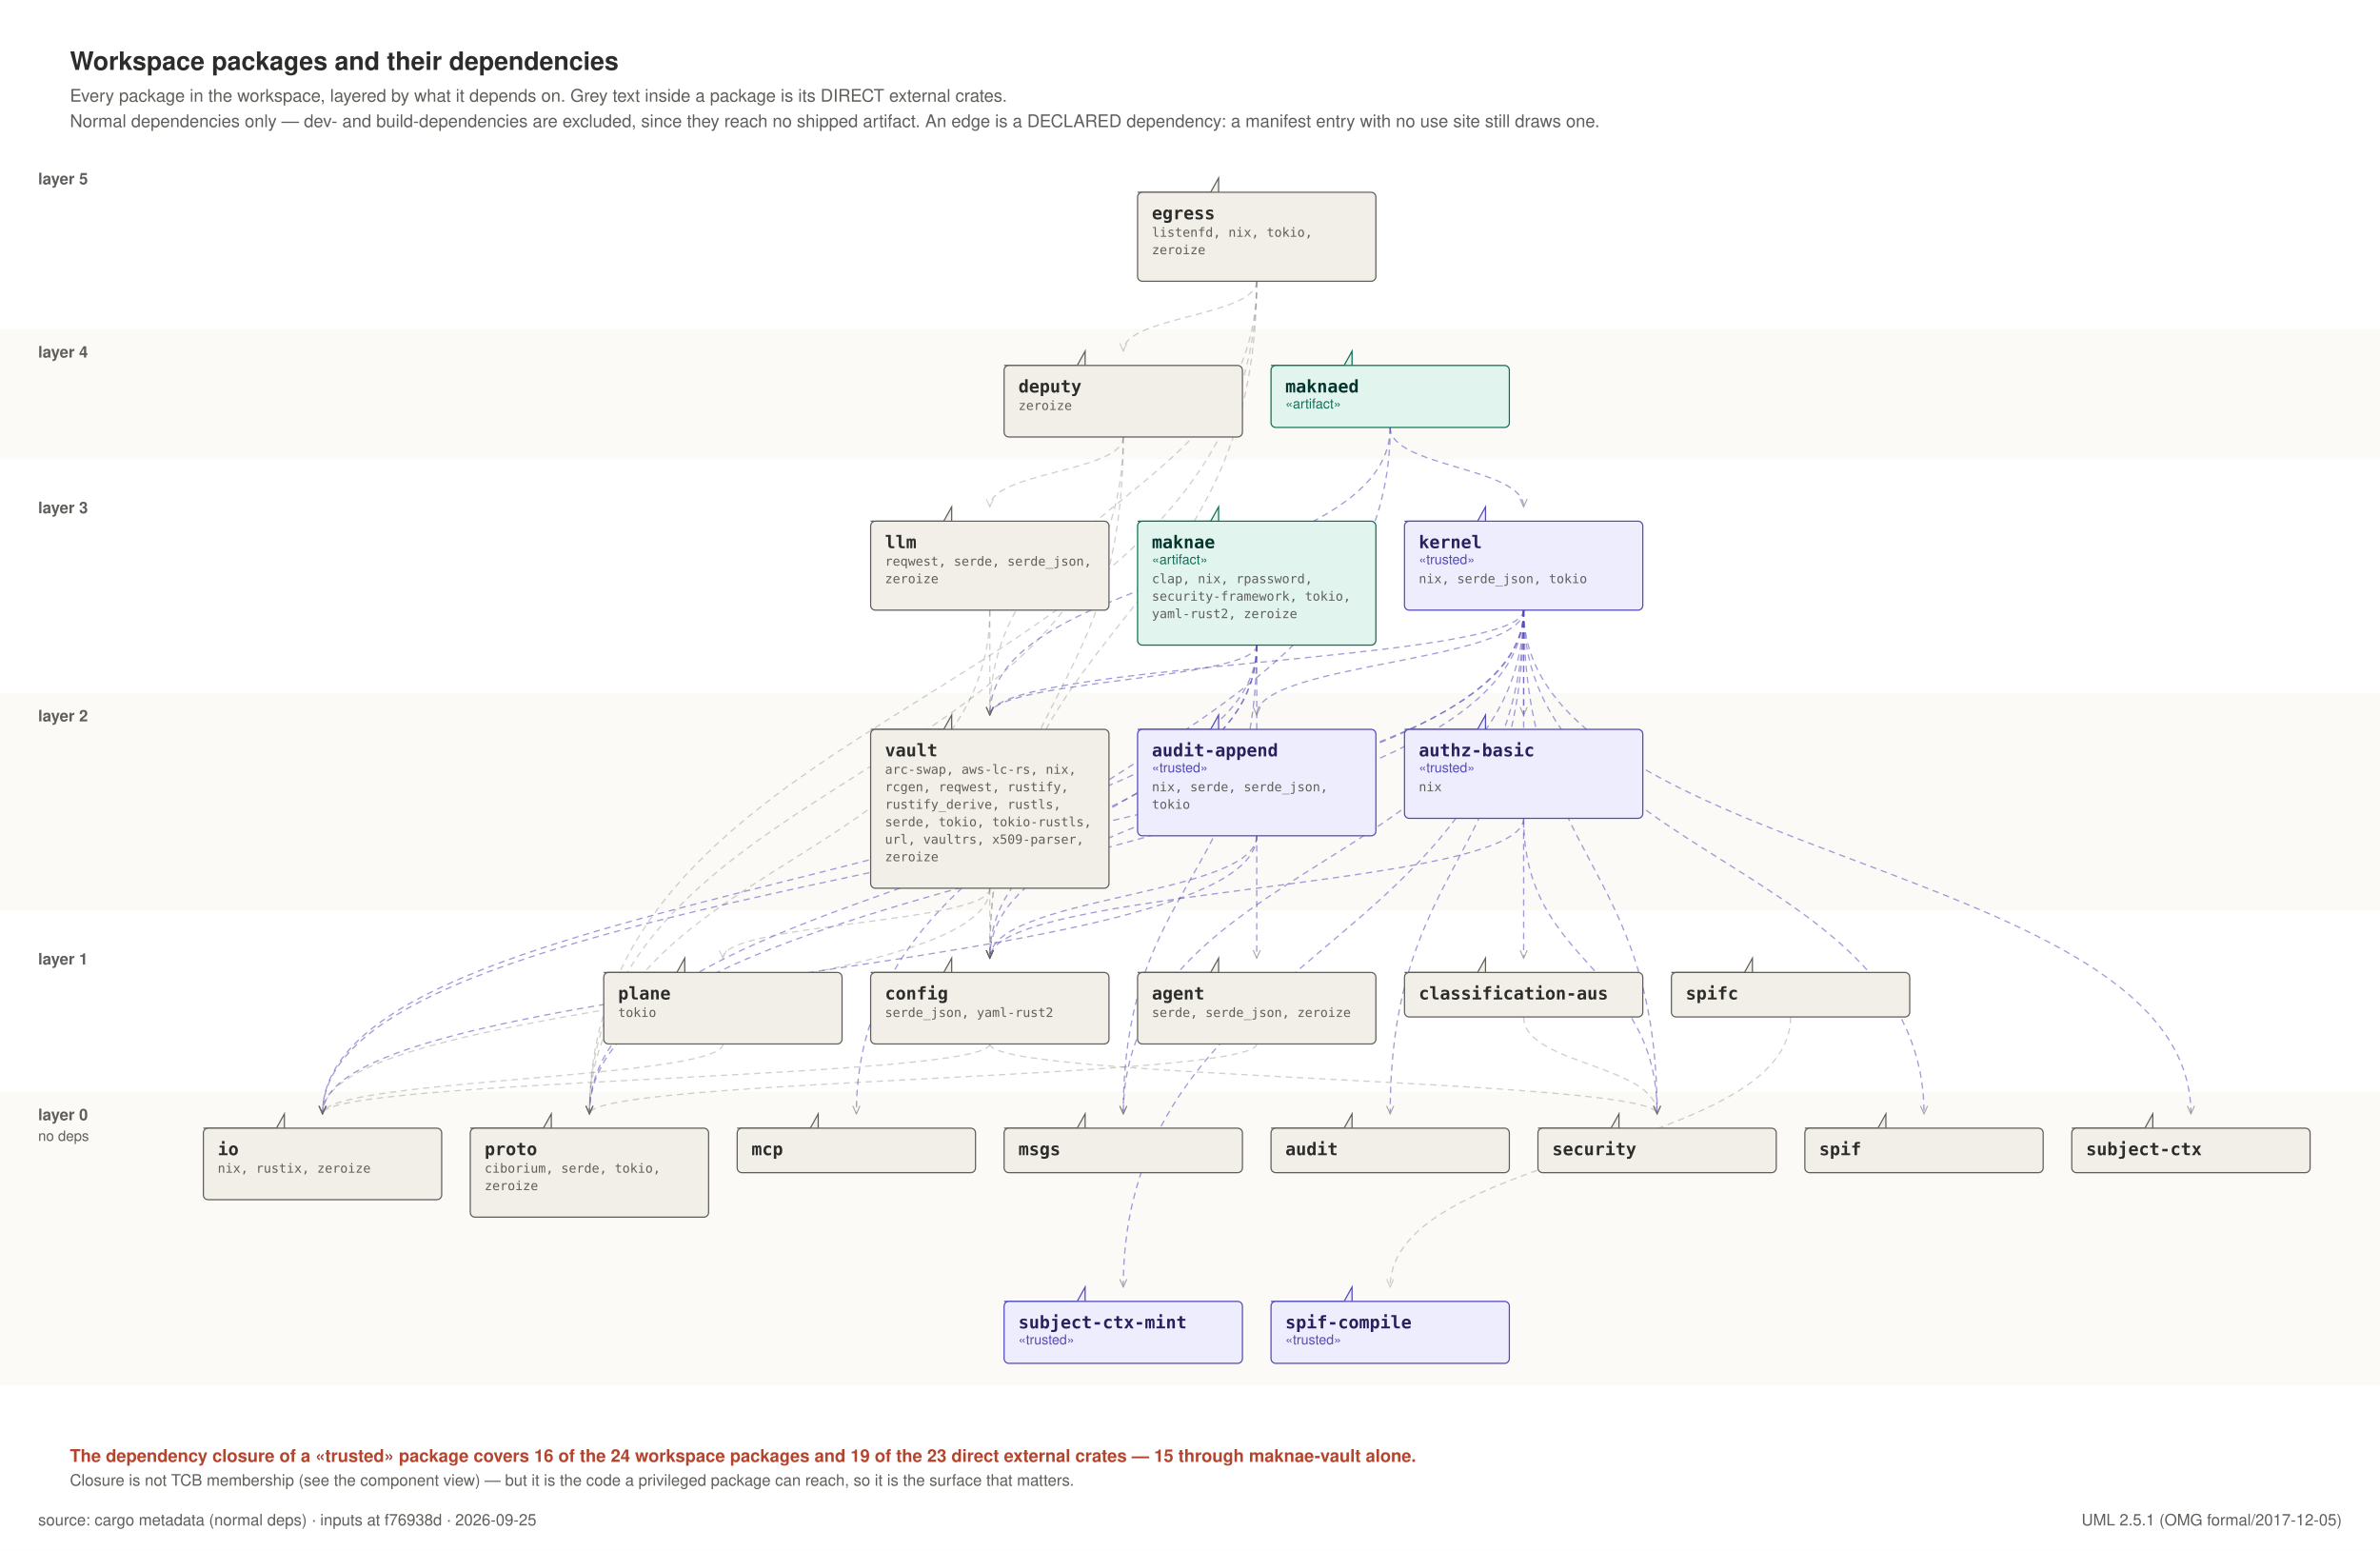
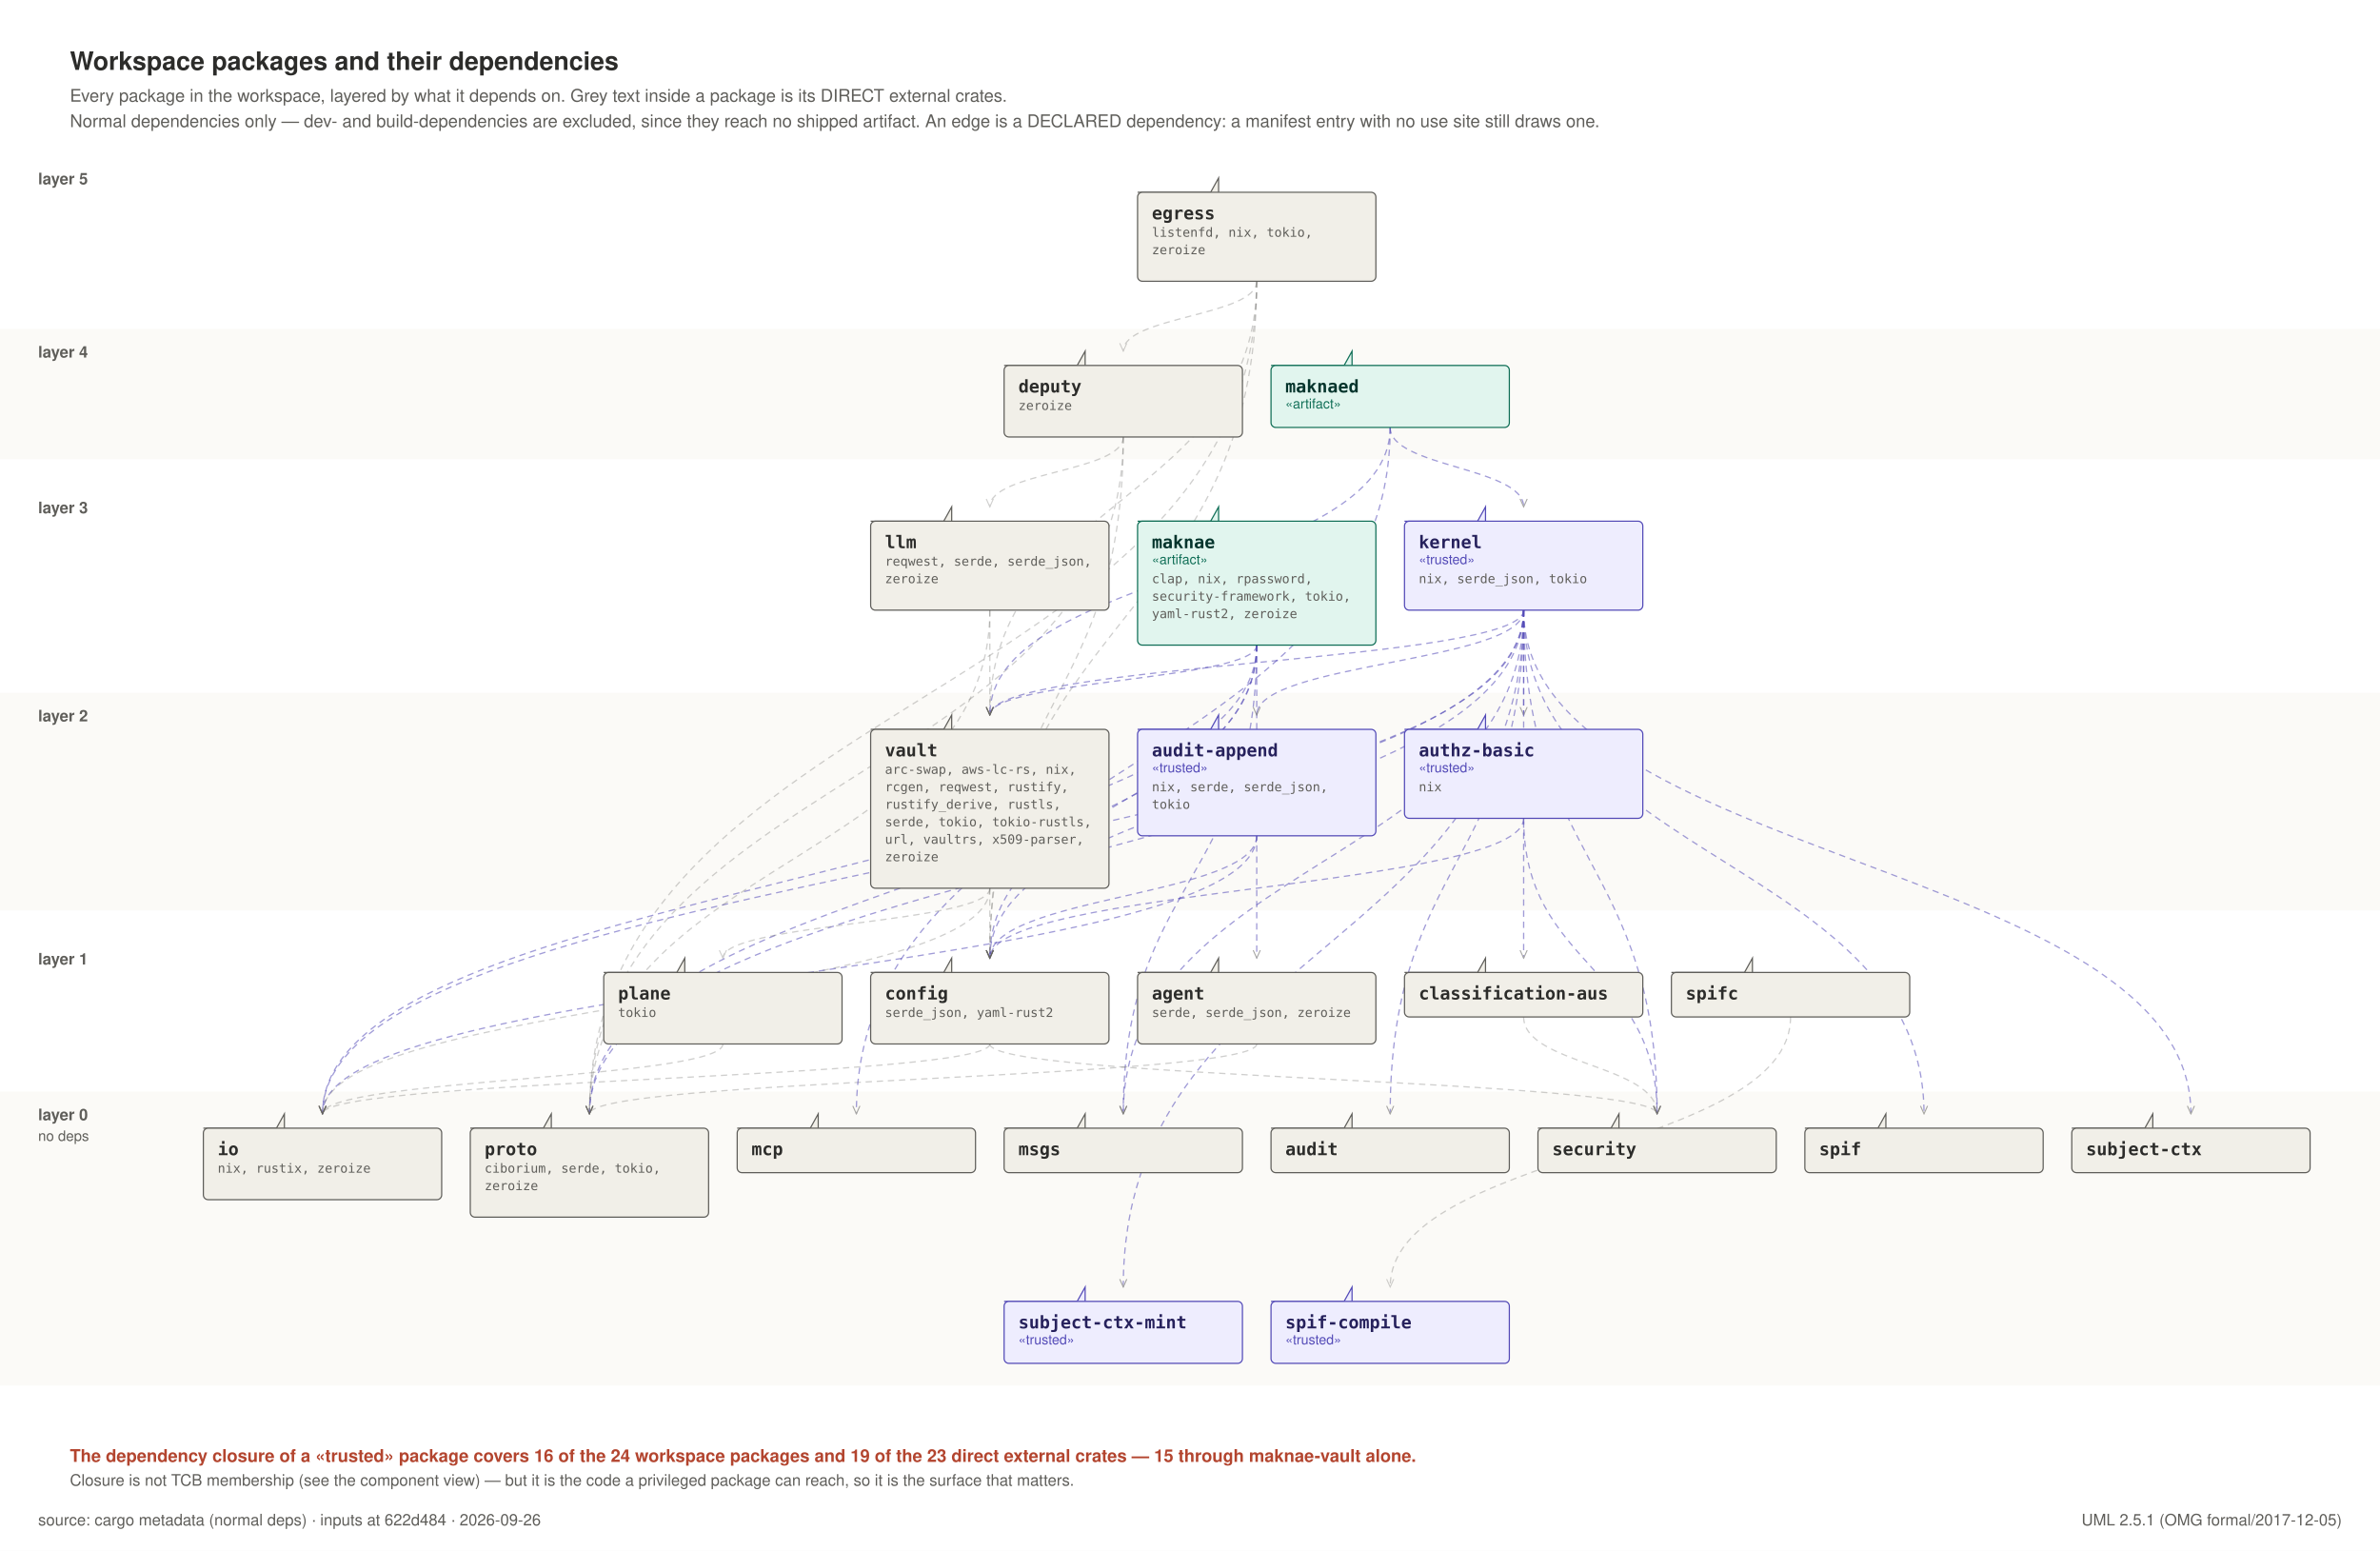
<svg xmlns="http://www.w3.org/2000/svg" width="1498" height="976" viewBox="0 0 1498 976" role="img">
  <rect x="0" y="0" width="1498" height="976" fill="#FFFFFF" />
  <text x="44" y="44" text-anchor="start" font-family="Helvetica, Arial, sans-serif" font-size="16" font-weight="600" fill="#2C2C2A">Workspace packages and their dependencies</text>
  <text x="44" y="64" text-anchor="start" font-family="Helvetica, Arial, sans-serif" font-size="11" font-weight="400" fill="#5F5E5A">Every package in the workspace, layered by what it depends on. Grey text inside a package is its DIRECT external crates.</text>
  <text x="44" y="80" text-anchor="start" font-family="Helvetica, Arial, sans-serif" font-size="11" font-weight="400" fill="#5F5E5A">Normal dependencies only — dev- and build-dependencies are excluded, since they reach no shipped artifact. An edge is a DECLARED dependency: a manifest entry with no use site still draws one.</text>
  <rect x="0" y="98" width="1498" height="93" fill="#FFFFFF" />
  <text x="24" y="116" text-anchor="start" font-family="Helvetica, Arial, sans-serif" font-size="10" font-weight="600" fill="#5F5E5A">layer 5</text>
  <rect x="0" y="207" width="1498" height="82" fill="#FBFAF7" />
  <text x="24" y="225" text-anchor="start" font-family="Helvetica, Arial, sans-serif" font-size="10" font-weight="600" fill="#5F5E5A">layer 4</text>
  <rect x="0" y="305" width="1498" height="115" fill="#FFFFFF" />
  <text x="24" y="323" text-anchor="start" font-family="Helvetica, Arial, sans-serif" font-size="10" font-weight="600" fill="#5F5E5A">layer 3</text>
  <rect x="0" y="436" width="1498" height="137" fill="#FBFAF7" />
  <text x="24" y="454" text-anchor="start" font-family="Helvetica, Arial, sans-serif" font-size="10" font-weight="600" fill="#5F5E5A">layer 2</text>
  <rect x="0" y="589" width="1498" height="82" fill="#FFFFFF" />
  <text x="24" y="607" text-anchor="start" font-family="Helvetica, Arial, sans-serif" font-size="10" font-weight="600" fill="#5F5E5A">layer 1</text>
  <rect x="0" y="687" width="1498" height="185" fill="#FBFAF7" />
  <text x="24" y="705" text-anchor="start" font-family="Helvetica, Arial, sans-serif" font-size="10" font-weight="600" fill="#5F5E5A">layer 0</text>
  <text x="24" y="718" text-anchor="start" font-family="Helvetica, Arial, sans-serif" font-size="9" font-weight="400" fill="#5F5E5A">no deps</text>
  <defs>
    <marker id="dep" viewBox="0 0 10 10" refX="9" refY="5" markerWidth="7" markerHeight="7" orient="auto-start-reverse">
      <path d="M 0 1 L 9 5 L 0 9" fill="none" stroke="#5F5E5A" stroke-width="1.2" />
    </marker>
  </defs>
  <path d="M 791 406 C 791 504 791 504 791 603" fill="none" stroke="#534AB7" stroke-width="0.8" stroke-dasharray="4 3" opacity="0.55" marker-end="url(#dep)" />
  <path d="M 791 406 C 791 504 623 504 623 603" fill="none" stroke="#534AB7" stroke-width="0.8" stroke-dasharray="4 3" opacity="0.55" marker-end="url(#dep)" />
  <path d="M 791 406 C 791 554 203 554 203 701" fill="none" stroke="#534AB7" stroke-width="0.8" stroke-dasharray="4 3" opacity="0.55" marker-end="url(#dep)" />
  <path d="M 791 406 C 791 554 707 554 707 701" fill="none" stroke="#534AB7" stroke-width="0.8" stroke-dasharray="4 3" opacity="0.55" marker-end="url(#dep)" />
  <path d="M 791 406 C 791 554 371 554 371 701" fill="none" stroke="#534AB7" stroke-width="0.8" stroke-dasharray="4 3" opacity="0.55" marker-end="url(#dep)" />
  <path d="M 791 406 C 791 428 623 428 623 450" fill="none" stroke="#534AB7" stroke-width="0.8" stroke-dasharray="4 3" opacity="0.55" marker-end="url(#dep)" />
  <path d="M 791 657 C 791 679 371 679 371 701" fill="none" stroke="#5F5E5A" stroke-width="0.8" stroke-dasharray="4 3" opacity="0.3" marker-end="url(#dep)" />
  <path d="M 791 526 C 791 564 623 564 623 603" fill="none" stroke="#534AB7" stroke-width="0.8" stroke-dasharray="4 3" opacity="0.55" marker-end="url(#dep)" />
  <path d="M 791 526 C 791 614 203 614 203 701" fill="none" stroke="#534AB7" stroke-width="0.8" stroke-dasharray="4 3" opacity="0.55" marker-end="url(#dep)" />
  <path d="M 959 515 C 959 559 623 559 623 603" fill="none" stroke="#534AB7" stroke-width="0.8" stroke-dasharray="4 3" opacity="0.55" marker-end="url(#dep)" />
  <path d="M 959 515 C 959 608 1043 608 1043 701" fill="none" stroke="#534AB7" stroke-width="0.8" stroke-dasharray="4 3" opacity="0.55" marker-end="url(#dep)" />
  <path d="M 959 640 C 959 670 1043 670 1043 701" fill="none" stroke="#5F5E5A" stroke-width="0.8" stroke-dasharray="4 3" opacity="0.3" marker-end="url(#dep)" />
  <path d="M 623 657 C 623 679 203 679 203 701" fill="none" stroke="#5F5E5A" stroke-width="0.8" stroke-dasharray="4 3" opacity="0.3" marker-end="url(#dep)" />
  <path d="M 623 657 C 623 679 1043 679 1043 701" fill="none" stroke="#5F5E5A" stroke-width="0.8" stroke-dasharray="4 3" opacity="0.3" marker-end="url(#dep)" />
  <path d="M 707 275 C 707 439 623 439 623 603" fill="none" stroke="#5F5E5A" stroke-width="0.8" stroke-dasharray="4 3" opacity="0.3" marker-end="url(#dep)" />
  <path d="M 707 275 C 707 297 623 297 623 319" fill="none" stroke="#5F5E5A" stroke-width="0.8" stroke-dasharray="4 3" opacity="0.3" marker-end="url(#dep)" />
  <path d="M 707 275 C 707 488 371 488 371 701" fill="none" stroke="#5F5E5A" stroke-width="0.8" stroke-dasharray="4 3" opacity="0.3" marker-end="url(#dep)" />
  <path d="M 791 177 C 791 390 623 390 623 603" fill="none" stroke="#5F5E5A" stroke-width="0.8" stroke-dasharray="4 3" opacity="0.3" marker-end="url(#dep)" />
  <path d="M 791 177 C 791 199 707 199 707 221" fill="none" stroke="#5F5E5A" stroke-width="0.8" stroke-dasharray="4 3" opacity="0.3" marker-end="url(#dep)" />
  <path d="M 791 177 C 791 439 371 439 371 701" fill="none" stroke="#5F5E5A" stroke-width="0.8" stroke-dasharray="4 3" opacity="0.3" marker-end="url(#dep)" />
  <path d="M 791 177 C 791 314 623 314 623 450" fill="none" stroke="#5F5E5A" stroke-width="0.8" stroke-dasharray="4 3" opacity="0.3" marker-end="url(#dep)" />
  <path d="M 959 384 C 959 542 875 542 875 701" fill="none" stroke="#534AB7" stroke-width="0.8" stroke-dasharray="4 3" opacity="0.55" marker-end="url(#dep)" />
  <path d="M 959 384 C 959 417 791 417 791 450" fill="none" stroke="#534AB7" stroke-width="0.8" stroke-dasharray="4 3" opacity="0.55" marker-end="url(#dep)" />
  <path d="M 959 384 C 959 417 959 417 959 450" fill="none" stroke="#534AB7" stroke-width="0.8" stroke-dasharray="4 3" opacity="0.55" marker-end="url(#dep)" />
  <path d="M 959 384 C 959 494 959 494 959 603" fill="none" stroke="#534AB7" stroke-width="0.8" stroke-dasharray="4 3" opacity="0.55" marker-end="url(#dep)" />
  <path d="M 959 384 C 959 494 623 494 623 603" fill="none" stroke="#534AB7" stroke-width="0.8" stroke-dasharray="4 3" opacity="0.55" marker-end="url(#dep)" />
  <path d="M 959 384 C 959 542 203 542 203 701" fill="none" stroke="#534AB7" stroke-width="0.8" stroke-dasharray="4 3" opacity="0.55" marker-end="url(#dep)" />
  <path d="M 959 384 C 959 542 707 542 707 701" fill="none" stroke="#534AB7" stroke-width="0.8" stroke-dasharray="4 3" opacity="0.55" marker-end="url(#dep)" />
  <path d="M 959 384 C 959 542 371 542 371 701" fill="none" stroke="#534AB7" stroke-width="0.8" stroke-dasharray="4 3" opacity="0.55" marker-end="url(#dep)" />
  <path d="M 959 384 C 959 542 1043 542 1043 701" fill="none" stroke="#534AB7" stroke-width="0.8" stroke-dasharray="4 3" opacity="0.55" marker-end="url(#dep)" />
  <path d="M 959 384 C 959 542 1211 542 1211 701" fill="none" stroke="#534AB7" stroke-width="0.8" stroke-dasharray="4 3" opacity="0.55" marker-end="url(#dep)" />
  <path d="M 959 384 C 959 542 1379 542 1379 701" fill="none" stroke="#534AB7" stroke-width="0.8" stroke-dasharray="4 3" opacity="0.55" marker-end="url(#dep)" />
  <path d="M 959 384 C 959 597 707 597 707 810" fill="none" stroke="#534AB7" stroke-width="0.8" stroke-dasharray="4 3" opacity="0.55" marker-end="url(#dep)" />
  <path d="M 959 384 C 959 417 623 417 623 450" fill="none" stroke="#534AB7" stroke-width="0.8" stroke-dasharray="4 3" opacity="0.55" marker-end="url(#dep)" />
  <path d="M 623 384 C 623 542 371 542 371 701" fill="none" stroke="#5F5E5A" stroke-width="0.8" stroke-dasharray="4 3" opacity="0.3" marker-end="url(#dep)" />
  <path d="M 623 384 C 623 417 623 417 623 450" fill="none" stroke="#5F5E5A" stroke-width="0.8" stroke-dasharray="4 3" opacity="0.3" marker-end="url(#dep)" />
  <path d="M 455 657 C 455 679 203 679 203 701" fill="none" stroke="#5F5E5A" stroke-width="0.8" stroke-dasharray="4 3" opacity="0.3" marker-end="url(#dep)" />
  <path d="M 1127 640 C 1127 725 875 725 875 810" fill="none" stroke="#5F5E5A" stroke-width="0.8" stroke-dasharray="4 3" opacity="0.3" marker-end="url(#dep)" />
  <path d="M 623 559 C 623 581 623 581 623 603" fill="none" stroke="#5F5E5A" stroke-width="0.8" stroke-dasharray="4 3" opacity="0.3" marker-end="url(#dep)" />
  <path d="M 623 559 C 623 630 203 630 203 701" fill="none" stroke="#5F5E5A" stroke-width="0.8" stroke-dasharray="4 3" opacity="0.3" marker-end="url(#dep)" />
  <path d="M 623 559 C 623 581 455 581 455 603" fill="none" stroke="#5F5E5A" stroke-width="0.8" stroke-dasharray="4 3" opacity="0.3" marker-end="url(#dep)" />
  <path d="M 875 269 C 875 294 959 294 959 319" fill="none" stroke="#534AB7" stroke-width="0.8" stroke-dasharray="4 3" opacity="0.55" marker-end="url(#dep)" />
  <path d="M 875 269 C 875 485 539 485 539 701" fill="none" stroke="#534AB7" stroke-width="0.8" stroke-dasharray="4 3" opacity="0.55" marker-end="url(#dep)" />
  <path d="M 875 269 C 875 360 623 360 623 450" fill="none" stroke="#534AB7" stroke-width="0.8" stroke-dasharray="4 3" opacity="0.55" marker-end="url(#dep)" />
  <path d="M 716.0 121 h 46 l 5 -9 h 0 v 9" fill="#F1EFE8" stroke="#5F5E5A" stroke-width="0.75" />
  <rect x="716.0" y="121" width="150" height="56" rx="3" fill="#F1EFE8" stroke="#5F5E5A" stroke-width="0.75" />
  <text x="725.0" y="138" text-anchor="start" font-family="ui-monospace, SFMono-Regular, Menlo, monospace" font-size="11" font-weight="600" fill="#2C2C2A">egress</text>
  <text x="725.0" y="149" text-anchor="start" font-family="ui-monospace, SFMono-Regular, Menlo, monospace" font-size="8" font-weight="400" fill="#5F5E5A">listenfd, nix, tokio,</text>
  <text x="725.0" y="160" text-anchor="start" font-family="ui-monospace, SFMono-Regular, Menlo, monospace" font-size="8" font-weight="400" fill="#5F5E5A">zeroize</text>
  <path d="M 632.0 230 h 46 l 5 -9 h 0 v 9" fill="#F1EFE8" stroke="#5F5E5A" stroke-width="0.75" />
  <rect x="632.0" y="230" width="150" height="45" rx="3" fill="#F1EFE8" stroke="#5F5E5A" stroke-width="0.75" />
  <text x="641.0" y="247" text-anchor="start" font-family="ui-monospace, SFMono-Regular, Menlo, monospace" font-size="11" font-weight="600" fill="#2C2C2A">deputy</text>
  <text x="641.0" y="258" text-anchor="start" font-family="ui-monospace, SFMono-Regular, Menlo, monospace" font-size="8" font-weight="400" fill="#5F5E5A">zeroize</text>
  <path d="M 800.0 230 h 46 l 5 -9 h 0 v 9" fill="#E1F5EE" stroke="#0F6E56" stroke-width="0.75" />
  <rect x="800.0" y="230" width="150" height="39" rx="3" fill="#E1F5EE" stroke="#0F6E56" stroke-width="0.75" />
  <text x="809.0" y="247" text-anchor="start" font-family="ui-monospace, SFMono-Regular, Menlo, monospace" font-size="11" font-weight="600" fill="#04342C">maknaed</text>
  <text x="809.0" y="257" text-anchor="start" font-family="Helvetica, Arial, sans-serif" font-size="8.5" font-weight="400" fill="#0F6E56">«artifact»</text>
  <path d="M 548.0 328 h 46 l 5 -9 h 0 v 9" fill="#F1EFE8" stroke="#5F5E5A" stroke-width="0.75" />
  <rect x="548.0" y="328" width="150" height="56" rx="3" fill="#F1EFE8" stroke="#5F5E5A" stroke-width="0.75" />
  <text x="557.0" y="345" text-anchor="start" font-family="ui-monospace, SFMono-Regular, Menlo, monospace" font-size="11" font-weight="600" fill="#2C2C2A">llm</text>
  <text x="557.0" y="356" text-anchor="start" font-family="ui-monospace, SFMono-Regular, Menlo, monospace" font-size="8" font-weight="400" fill="#5F5E5A">reqwest, serde, serde_json,</text>
  <text x="557.0" y="367" text-anchor="start" font-family="ui-monospace, SFMono-Regular, Menlo, monospace" font-size="8" font-weight="400" fill="#5F5E5A">zeroize</text>
  <path d="M 716.0 328 h 46 l 5 -9 h 0 v 9" fill="#E1F5EE" stroke="#0F6E56" stroke-width="0.75" />
  <rect x="716.0" y="328" width="150" height="78" rx="3" fill="#E1F5EE" stroke="#0F6E56" stroke-width="0.75" />
  <text x="725.0" y="345" text-anchor="start" font-family="ui-monospace, SFMono-Regular, Menlo, monospace" font-size="11" font-weight="600" fill="#04342C">maknae</text>
  <text x="725.0" y="355" text-anchor="start" font-family="Helvetica, Arial, sans-serif" font-size="8.5" font-weight="400" fill="#0F6E56">«artifact»</text>
  <text x="725.0" y="367" text-anchor="start" font-family="ui-monospace, SFMono-Regular, Menlo, monospace" font-size="8" font-weight="400" fill="#5F5E5A">clap, nix, rpassword,</text>
  <text x="725.0" y="378" text-anchor="start" font-family="ui-monospace, SFMono-Regular, Menlo, monospace" font-size="8" font-weight="400" fill="#5F5E5A">security-framework, tokio,</text>
  <text x="725.0" y="389" text-anchor="start" font-family="ui-monospace, SFMono-Regular, Menlo, monospace" font-size="8" font-weight="400" fill="#5F5E5A">yaml-rust2, zeroize</text>
  <path d="M 884.0 328 h 46 l 5 -9 h 0 v 9" fill="#EEEDFE" stroke="#534AB7" stroke-width="0.75" />
  <rect x="884.0" y="328" width="150" height="56" rx="3" fill="#EEEDFE" stroke="#534AB7" stroke-width="0.75" />
  <text x="893.0" y="345" text-anchor="start" font-family="ui-monospace, SFMono-Regular, Menlo, monospace" font-size="11" font-weight="600" fill="#26215C">kernel</text>
  <text x="893.0" y="355" text-anchor="start" font-family="Helvetica, Arial, sans-serif" font-size="8.5" font-weight="400" fill="#534AB7">«trusted»</text>
  <text x="893.0" y="367" text-anchor="start" font-family="ui-monospace, SFMono-Regular, Menlo, monospace" font-size="8" font-weight="400" fill="#5F5E5A">nix, serde_json, tokio</text>
  <path d="M 548.0 459 h 46 l 5 -9 h 0 v 9" fill="#F1EFE8" stroke="#5F5E5A" stroke-width="0.75" />
  <rect x="548.0" y="459" width="150" height="100" rx="3" fill="#F1EFE8" stroke="#5F5E5A" stroke-width="0.75" />
  <text x="557.0" y="476" text-anchor="start" font-family="ui-monospace, SFMono-Regular, Menlo, monospace" font-size="11" font-weight="600" fill="#2C2C2A">vault</text>
  <text x="557.0" y="487" text-anchor="start" font-family="ui-monospace, SFMono-Regular, Menlo, monospace" font-size="8" font-weight="400" fill="#5F5E5A">arc-swap, aws-lc-rs, nix,</text>
  <text x="557.0" y="498" text-anchor="start" font-family="ui-monospace, SFMono-Regular, Menlo, monospace" font-size="8" font-weight="400" fill="#5F5E5A">rcgen, reqwest, rustify,</text>
  <text x="557.0" y="509" text-anchor="start" font-family="ui-monospace, SFMono-Regular, Menlo, monospace" font-size="8" font-weight="400" fill="#5F5E5A">rustify_derive, rustls,</text>
  <text x="557.0" y="520" text-anchor="start" font-family="ui-monospace, SFMono-Regular, Menlo, monospace" font-size="8" font-weight="400" fill="#5F5E5A">serde, tokio, tokio-rustls,</text>
  <text x="557.0" y="531" text-anchor="start" font-family="ui-monospace, SFMono-Regular, Menlo, monospace" font-size="8" font-weight="400" fill="#5F5E5A">url, vaultrs, x509-parser,</text>
  <text x="557.0" y="542" text-anchor="start" font-family="ui-monospace, SFMono-Regular, Menlo, monospace" font-size="8" font-weight="400" fill="#5F5E5A">zeroize</text>
  <path d="M 716.0 459 h 46 l 5 -9 h 0 v 9" fill="#EEEDFE" stroke="#534AB7" stroke-width="0.75" />
  <rect x="716.0" y="459" width="150" height="67" rx="3" fill="#EEEDFE" stroke="#534AB7" stroke-width="0.75" />
  <text x="725.0" y="476" text-anchor="start" font-family="ui-monospace, SFMono-Regular, Menlo, monospace" font-size="11" font-weight="600" fill="#26215C">audit-append</text>
  <text x="725.0" y="486" text-anchor="start" font-family="Helvetica, Arial, sans-serif" font-size="8.5" font-weight="400" fill="#534AB7">«trusted»</text>
  <text x="725.0" y="498" text-anchor="start" font-family="ui-monospace, SFMono-Regular, Menlo, monospace" font-size="8" font-weight="400" fill="#5F5E5A">nix, serde, serde_json,</text>
  <text x="725.0" y="509" text-anchor="start" font-family="ui-monospace, SFMono-Regular, Menlo, monospace" font-size="8" font-weight="400" fill="#5F5E5A">tokio</text>
  <path d="M 884.0 459 h 46 l 5 -9 h 0 v 9" fill="#EEEDFE" stroke="#534AB7" stroke-width="0.75" />
  <rect x="884.0" y="459" width="150" height="56" rx="3" fill="#EEEDFE" stroke="#534AB7" stroke-width="0.75" />
  <text x="893.0" y="476" text-anchor="start" font-family="ui-monospace, SFMono-Regular, Menlo, monospace" font-size="11" font-weight="600" fill="#26215C">authz-basic</text>
  <text x="893.0" y="486" text-anchor="start" font-family="Helvetica, Arial, sans-serif" font-size="8.5" font-weight="400" fill="#534AB7">«trusted»</text>
  <text x="893.0" y="498" text-anchor="start" font-family="ui-monospace, SFMono-Regular, Menlo, monospace" font-size="8" font-weight="400" fill="#5F5E5A">nix</text>
  <path d="M 380.0 612 h 46 l 5 -9 h 0 v 9" fill="#F1EFE8" stroke="#5F5E5A" stroke-width="0.75" />
  <rect x="380.0" y="612" width="150" height="45" rx="3" fill="#F1EFE8" stroke="#5F5E5A" stroke-width="0.75" />
  <text x="389.0" y="629" text-anchor="start" font-family="ui-monospace, SFMono-Regular, Menlo, monospace" font-size="11" font-weight="600" fill="#2C2C2A">plane</text>
  <text x="389.0" y="640" text-anchor="start" font-family="ui-monospace, SFMono-Regular, Menlo, monospace" font-size="8" font-weight="400" fill="#5F5E5A">tokio</text>
  <path d="M 548.0 612 h 46 l 5 -9 h 0 v 9" fill="#F1EFE8" stroke="#5F5E5A" stroke-width="0.75" />
  <rect x="548.0" y="612" width="150" height="45" rx="3" fill="#F1EFE8" stroke="#5F5E5A" stroke-width="0.75" />
  <text x="557.0" y="629" text-anchor="start" font-family="ui-monospace, SFMono-Regular, Menlo, monospace" font-size="11" font-weight="600" fill="#2C2C2A">config</text>
  <text x="557.0" y="640" text-anchor="start" font-family="ui-monospace, SFMono-Regular, Menlo, monospace" font-size="8" font-weight="400" fill="#5F5E5A">serde_json, yaml-rust2</text>
  <path d="M 716.0 612 h 46 l 5 -9 h 0 v 9" fill="#F1EFE8" stroke="#5F5E5A" stroke-width="0.75" />
  <rect x="716.0" y="612" width="150" height="45" rx="3" fill="#F1EFE8" stroke="#5F5E5A" stroke-width="0.75" />
  <text x="725.0" y="629" text-anchor="start" font-family="ui-monospace, SFMono-Regular, Menlo, monospace" font-size="11" font-weight="600" fill="#2C2C2A">agent</text>
  <text x="725.0" y="640" text-anchor="start" font-family="ui-monospace, SFMono-Regular, Menlo, monospace" font-size="8" font-weight="400" fill="#5F5E5A">serde, serde_json, zeroize</text>
  <path d="M 884.0 612 h 46 l 5 -9 h 0 v 9" fill="#F1EFE8" stroke="#5F5E5A" stroke-width="0.75" />
  <rect x="884.0" y="612" width="150" height="28" rx="3" fill="#F1EFE8" stroke="#5F5E5A" stroke-width="0.75" />
  <text x="893.0" y="629" text-anchor="start" font-family="ui-monospace, SFMono-Regular, Menlo, monospace" font-size="11" font-weight="600" fill="#2C2C2A">classification-aus</text>
  <path d="M 1052.0 612 h 46 l 5 -9 h 0 v 9" fill="#F1EFE8" stroke="#5F5E5A" stroke-width="0.75" />
  <rect x="1052.0" y="612" width="150" height="28" rx="3" fill="#F1EFE8" stroke="#5F5E5A" stroke-width="0.75" />
  <text x="1061.0" y="629" text-anchor="start" font-family="ui-monospace, SFMono-Regular, Menlo, monospace" font-size="11" font-weight="600" fill="#2C2C2A">spifc</text>
  <path d="M 128.0 710 h 46 l 5 -9 h 0 v 9" fill="#F1EFE8" stroke="#5F5E5A" stroke-width="0.75" />
  <rect x="128.0" y="710" width="150" height="45" rx="3" fill="#F1EFE8" stroke="#5F5E5A" stroke-width="0.75" />
  <text x="137.0" y="727" text-anchor="start" font-family="ui-monospace, SFMono-Regular, Menlo, monospace" font-size="11" font-weight="600" fill="#2C2C2A">io</text>
  <text x="137.0" y="738" text-anchor="start" font-family="ui-monospace, SFMono-Regular, Menlo, monospace" font-size="8" font-weight="400" fill="#5F5E5A">nix, rustix, zeroize</text>
  <path d="M 296.0 710 h 46 l 5 -9 h 0 v 9" fill="#F1EFE8" stroke="#5F5E5A" stroke-width="0.75" />
  <rect x="296.0" y="710" width="150" height="56" rx="3" fill="#F1EFE8" stroke="#5F5E5A" stroke-width="0.75" />
  <text x="305.0" y="727" text-anchor="start" font-family="ui-monospace, SFMono-Regular, Menlo, monospace" font-size="11" font-weight="600" fill="#2C2C2A">proto</text>
  <text x="305.0" y="738" text-anchor="start" font-family="ui-monospace, SFMono-Regular, Menlo, monospace" font-size="8" font-weight="400" fill="#5F5E5A">ciborium, serde, tokio,</text>
  <text x="305.0" y="749" text-anchor="start" font-family="ui-monospace, SFMono-Regular, Menlo, monospace" font-size="8" font-weight="400" fill="#5F5E5A">zeroize</text>
  <path d="M 464.0 710 h 46 l 5 -9 h 0 v 9" fill="#F1EFE8" stroke="#5F5E5A" stroke-width="0.75" />
  <rect x="464.0" y="710" width="150" height="28" rx="3" fill="#F1EFE8" stroke="#5F5E5A" stroke-width="0.75" />
  <text x="473.0" y="727" text-anchor="start" font-family="ui-monospace, SFMono-Regular, Menlo, monospace" font-size="11" font-weight="600" fill="#2C2C2A">mcp</text>
  <path d="M 632.0 710 h 46 l 5 -9 h 0 v 9" fill="#F1EFE8" stroke="#5F5E5A" stroke-width="0.75" />
  <rect x="632.0" y="710" width="150" height="28" rx="3" fill="#F1EFE8" stroke="#5F5E5A" stroke-width="0.75" />
  <text x="641.0" y="727" text-anchor="start" font-family="ui-monospace, SFMono-Regular, Menlo, monospace" font-size="11" font-weight="600" fill="#2C2C2A">msgs</text>
  <path d="M 800.0 710 h 46 l 5 -9 h 0 v 9" fill="#F1EFE8" stroke="#5F5E5A" stroke-width="0.75" />
  <rect x="800.0" y="710" width="150" height="28" rx="3" fill="#F1EFE8" stroke="#5F5E5A" stroke-width="0.75" />
  <text x="809.0" y="727" text-anchor="start" font-family="ui-monospace, SFMono-Regular, Menlo, monospace" font-size="11" font-weight="600" fill="#2C2C2A">audit</text>
  <path d="M 968.0 710 h 46 l 5 -9 h 0 v 9" fill="#F1EFE8" stroke="#5F5E5A" stroke-width="0.75" />
  <rect x="968.0" y="710" width="150" height="28" rx="3" fill="#F1EFE8" stroke="#5F5E5A" stroke-width="0.75" />
  <text x="977.0" y="727" text-anchor="start" font-family="ui-monospace, SFMono-Regular, Menlo, monospace" font-size="11" font-weight="600" fill="#2C2C2A">security</text>
  <path d="M 1136.0 710 h 46 l 5 -9 h 0 v 9" fill="#F1EFE8" stroke="#5F5E5A" stroke-width="0.75" />
  <rect x="1136.0" y="710" width="150" height="28" rx="3" fill="#F1EFE8" stroke="#5F5E5A" stroke-width="0.75" />
  <text x="1145.0" y="727" text-anchor="start" font-family="ui-monospace, SFMono-Regular, Menlo, monospace" font-size="11" font-weight="600" fill="#2C2C2A">spif</text>
  <path d="M 1304.0 710 h 46 l 5 -9 h 0 v 9" fill="#F1EFE8" stroke="#5F5E5A" stroke-width="0.75" />
  <rect x="1304.0" y="710" width="150" height="28" rx="3" fill="#F1EFE8" stroke="#5F5E5A" stroke-width="0.75" />
  <text x="1313.0" y="727" text-anchor="start" font-family="ui-monospace, SFMono-Regular, Menlo, monospace" font-size="11" font-weight="600" fill="#2C2C2A">subject-ctx</text>
  <path d="M 632.0 819 h 46 l 5 -9 h 0 v 9" fill="#EEEDFE" stroke="#534AB7" stroke-width="0.75" />
  <rect x="632.0" y="819" width="150" height="39" rx="3" fill="#EEEDFE" stroke="#534AB7" stroke-width="0.75" />
  <text x="641.0" y="836" text-anchor="start" font-family="ui-monospace, SFMono-Regular, Menlo, monospace" font-size="11" font-weight="600" fill="#26215C">subject-ctx-mint</text>
  <text x="641.0" y="846" text-anchor="start" font-family="Helvetica, Arial, sans-serif" font-size="8.5" font-weight="400" fill="#534AB7">«trusted»</text>
  <path d="M 800.0 819 h 46 l 5 -9 h 0 v 9" fill="#EEEDFE" stroke="#534AB7" stroke-width="0.75" />
  <rect x="800.0" y="819" width="150" height="39" rx="3" fill="#EEEDFE" stroke="#534AB7" stroke-width="0.75" />
  <text x="809.0" y="836" text-anchor="start" font-family="ui-monospace, SFMono-Regular, Menlo, monospace" font-size="11" font-weight="600" fill="#26215C">spif-compile</text>
  <text x="809.0" y="846" text-anchor="start" font-family="Helvetica, Arial, sans-serif" font-size="8.5" font-weight="400" fill="#534AB7">«trusted»</text>
  <text x="44" y="920" text-anchor="start" font-family="Helvetica, Arial, sans-serif" font-size="11" font-weight="600" fill="#B3452F">The dependency closure of a «trusted» package covers 16 of the 24 workspace packages and 19 of the 23 direct external crates — 15 through maknae-vault alone.</text>
  <text x="44" y="935" text-anchor="start" font-family="Helvetica, Arial, sans-serif" font-size="10" font-weight="400" fill="#5F5E5A">Closure is not TCB membership (see the component view) — but it is the code a privileged package can reach, so it is the surface that matters.</text>
-   <text x="24" y="960" text-anchor="start" font-family="Helvetica, Arial, sans-serif" font-size="10" font-weight="400" fill="#5F5E5A">source: cargo metadata (normal deps) · inputs at f76938d · 2026-09-25</text>
+   <text x="24" y="960" text-anchor="start" font-family="Helvetica, Arial, sans-serif" font-size="10" font-weight="400" fill="#5F5E5A">source: cargo metadata (normal deps) · inputs at 622d484 · 2026-09-26</text>
  <text x="1474" y="960" text-anchor="end" font-family="Helvetica, Arial, sans-serif" font-size="10" font-weight="400" fill="#5F5E5A">UML 2.5.1 (OMG formal/2017-12-05)</text>
</svg>
